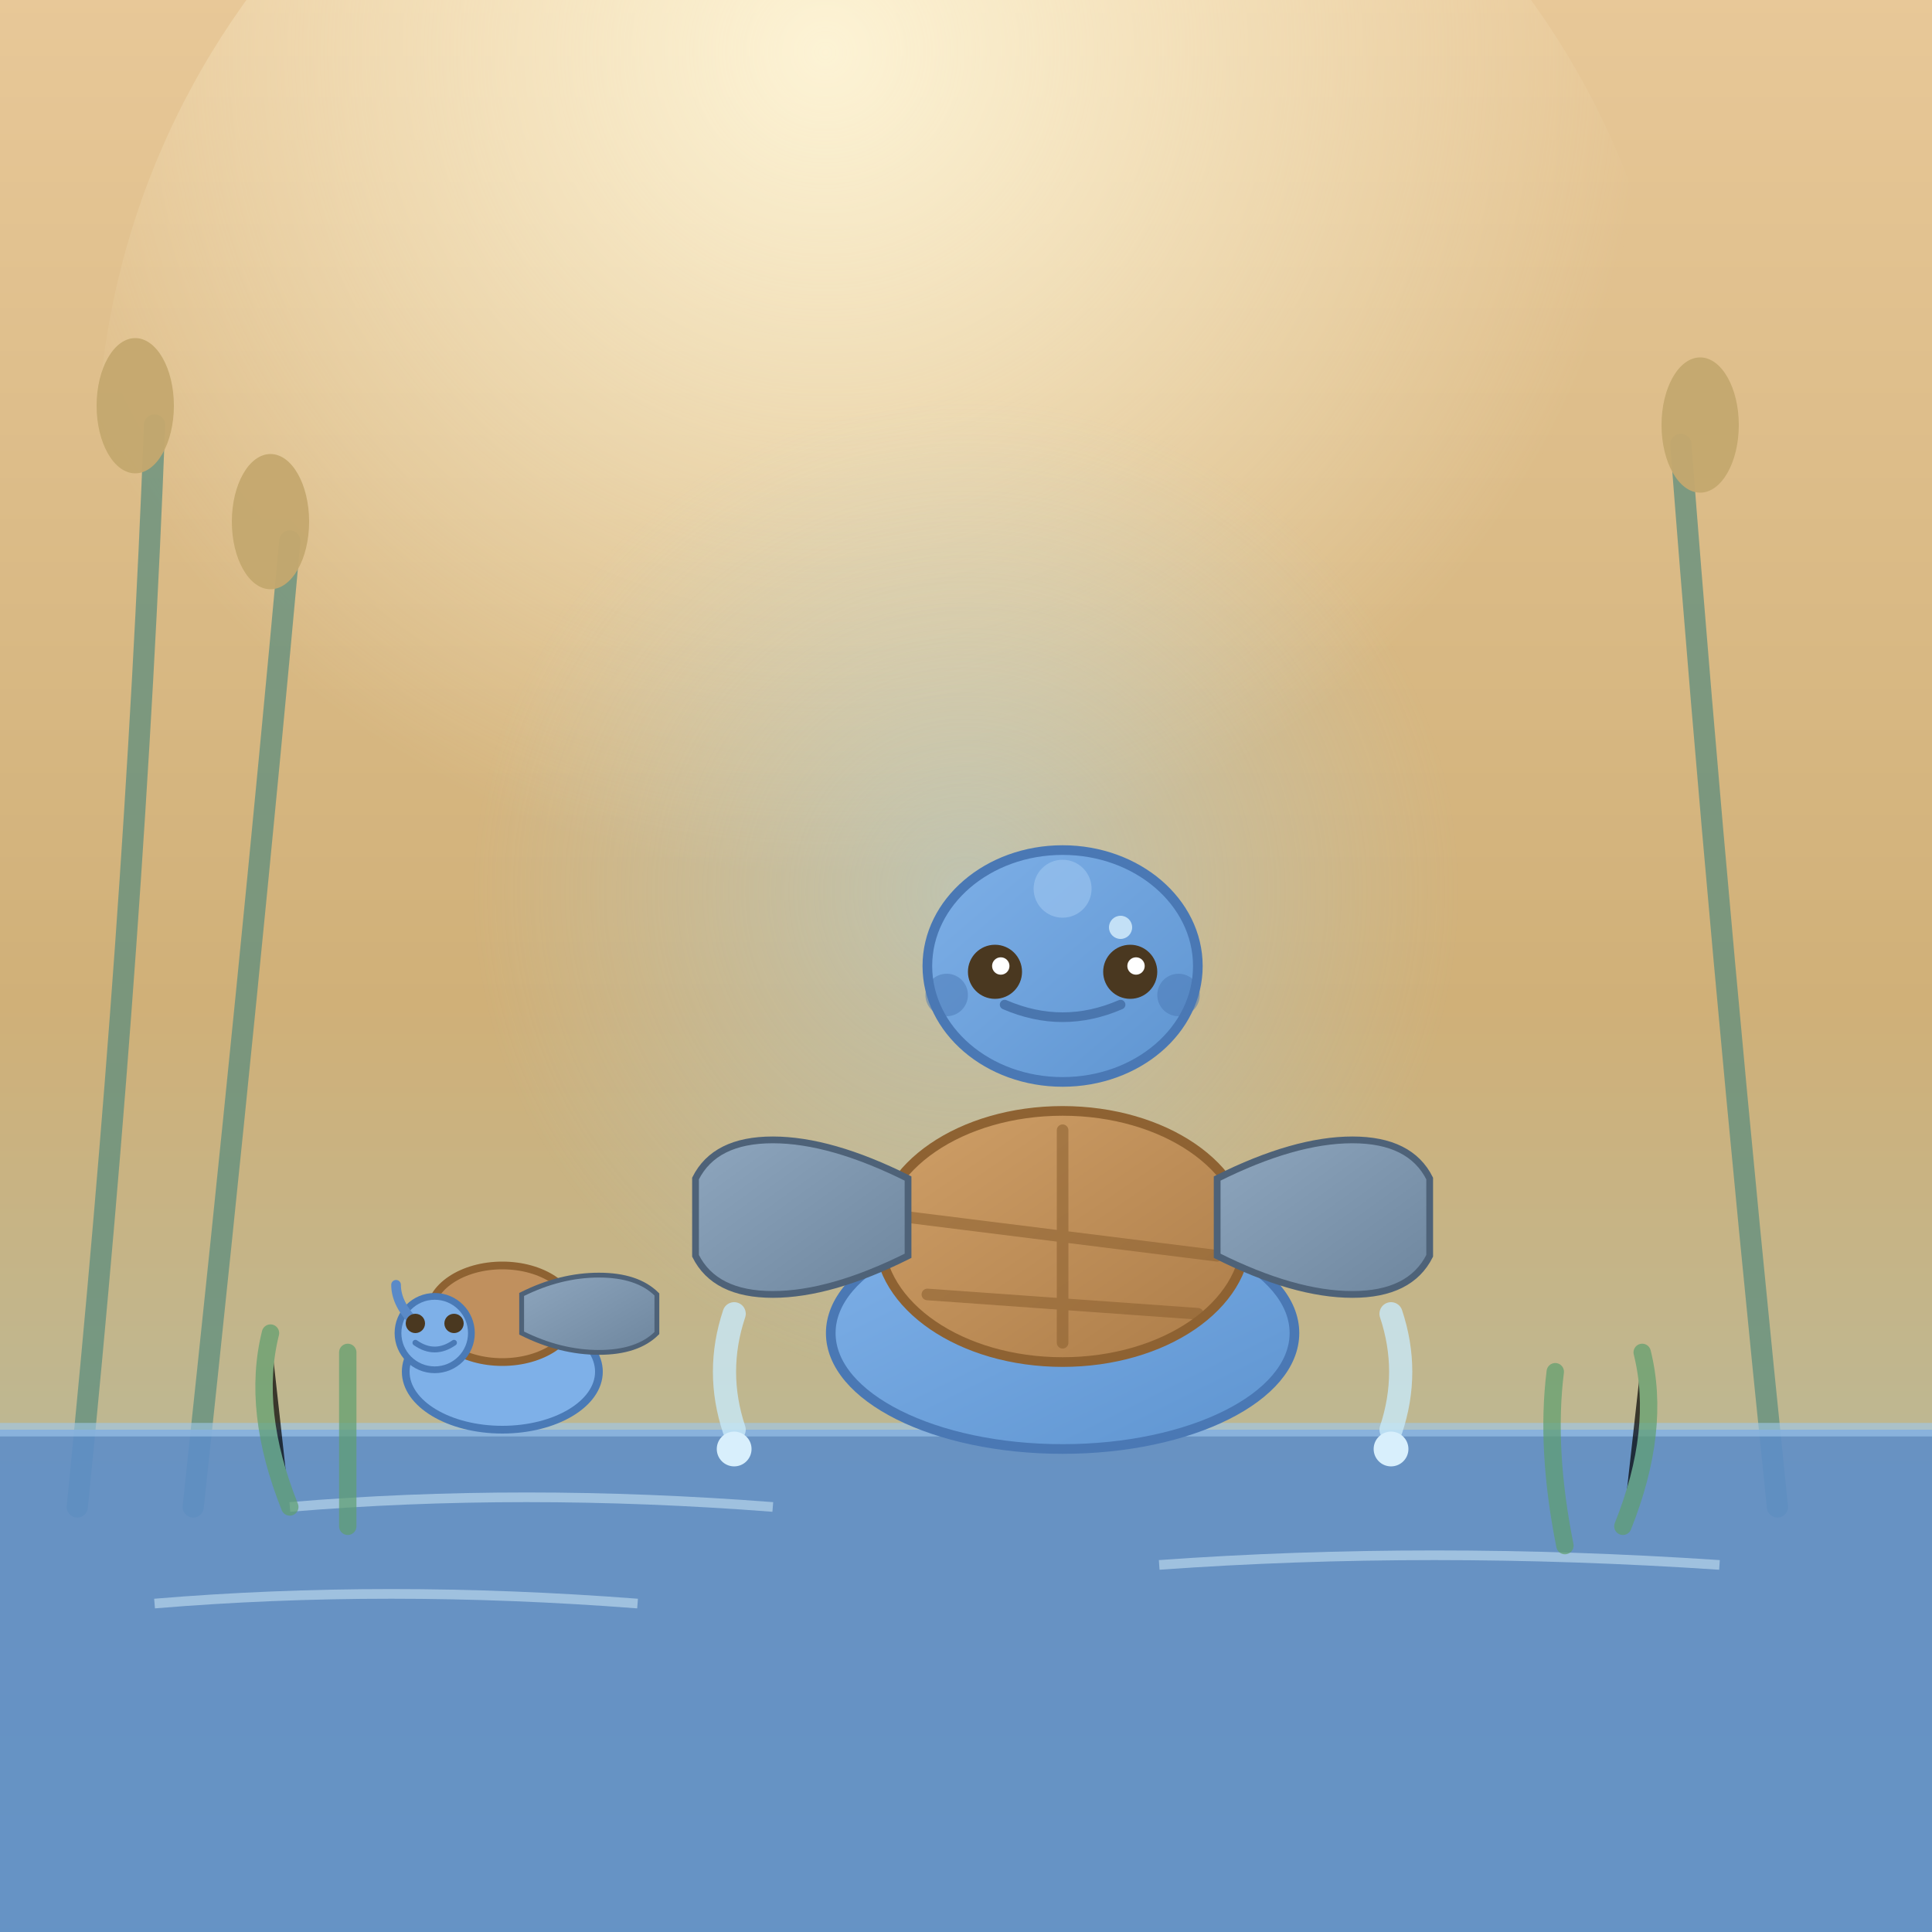
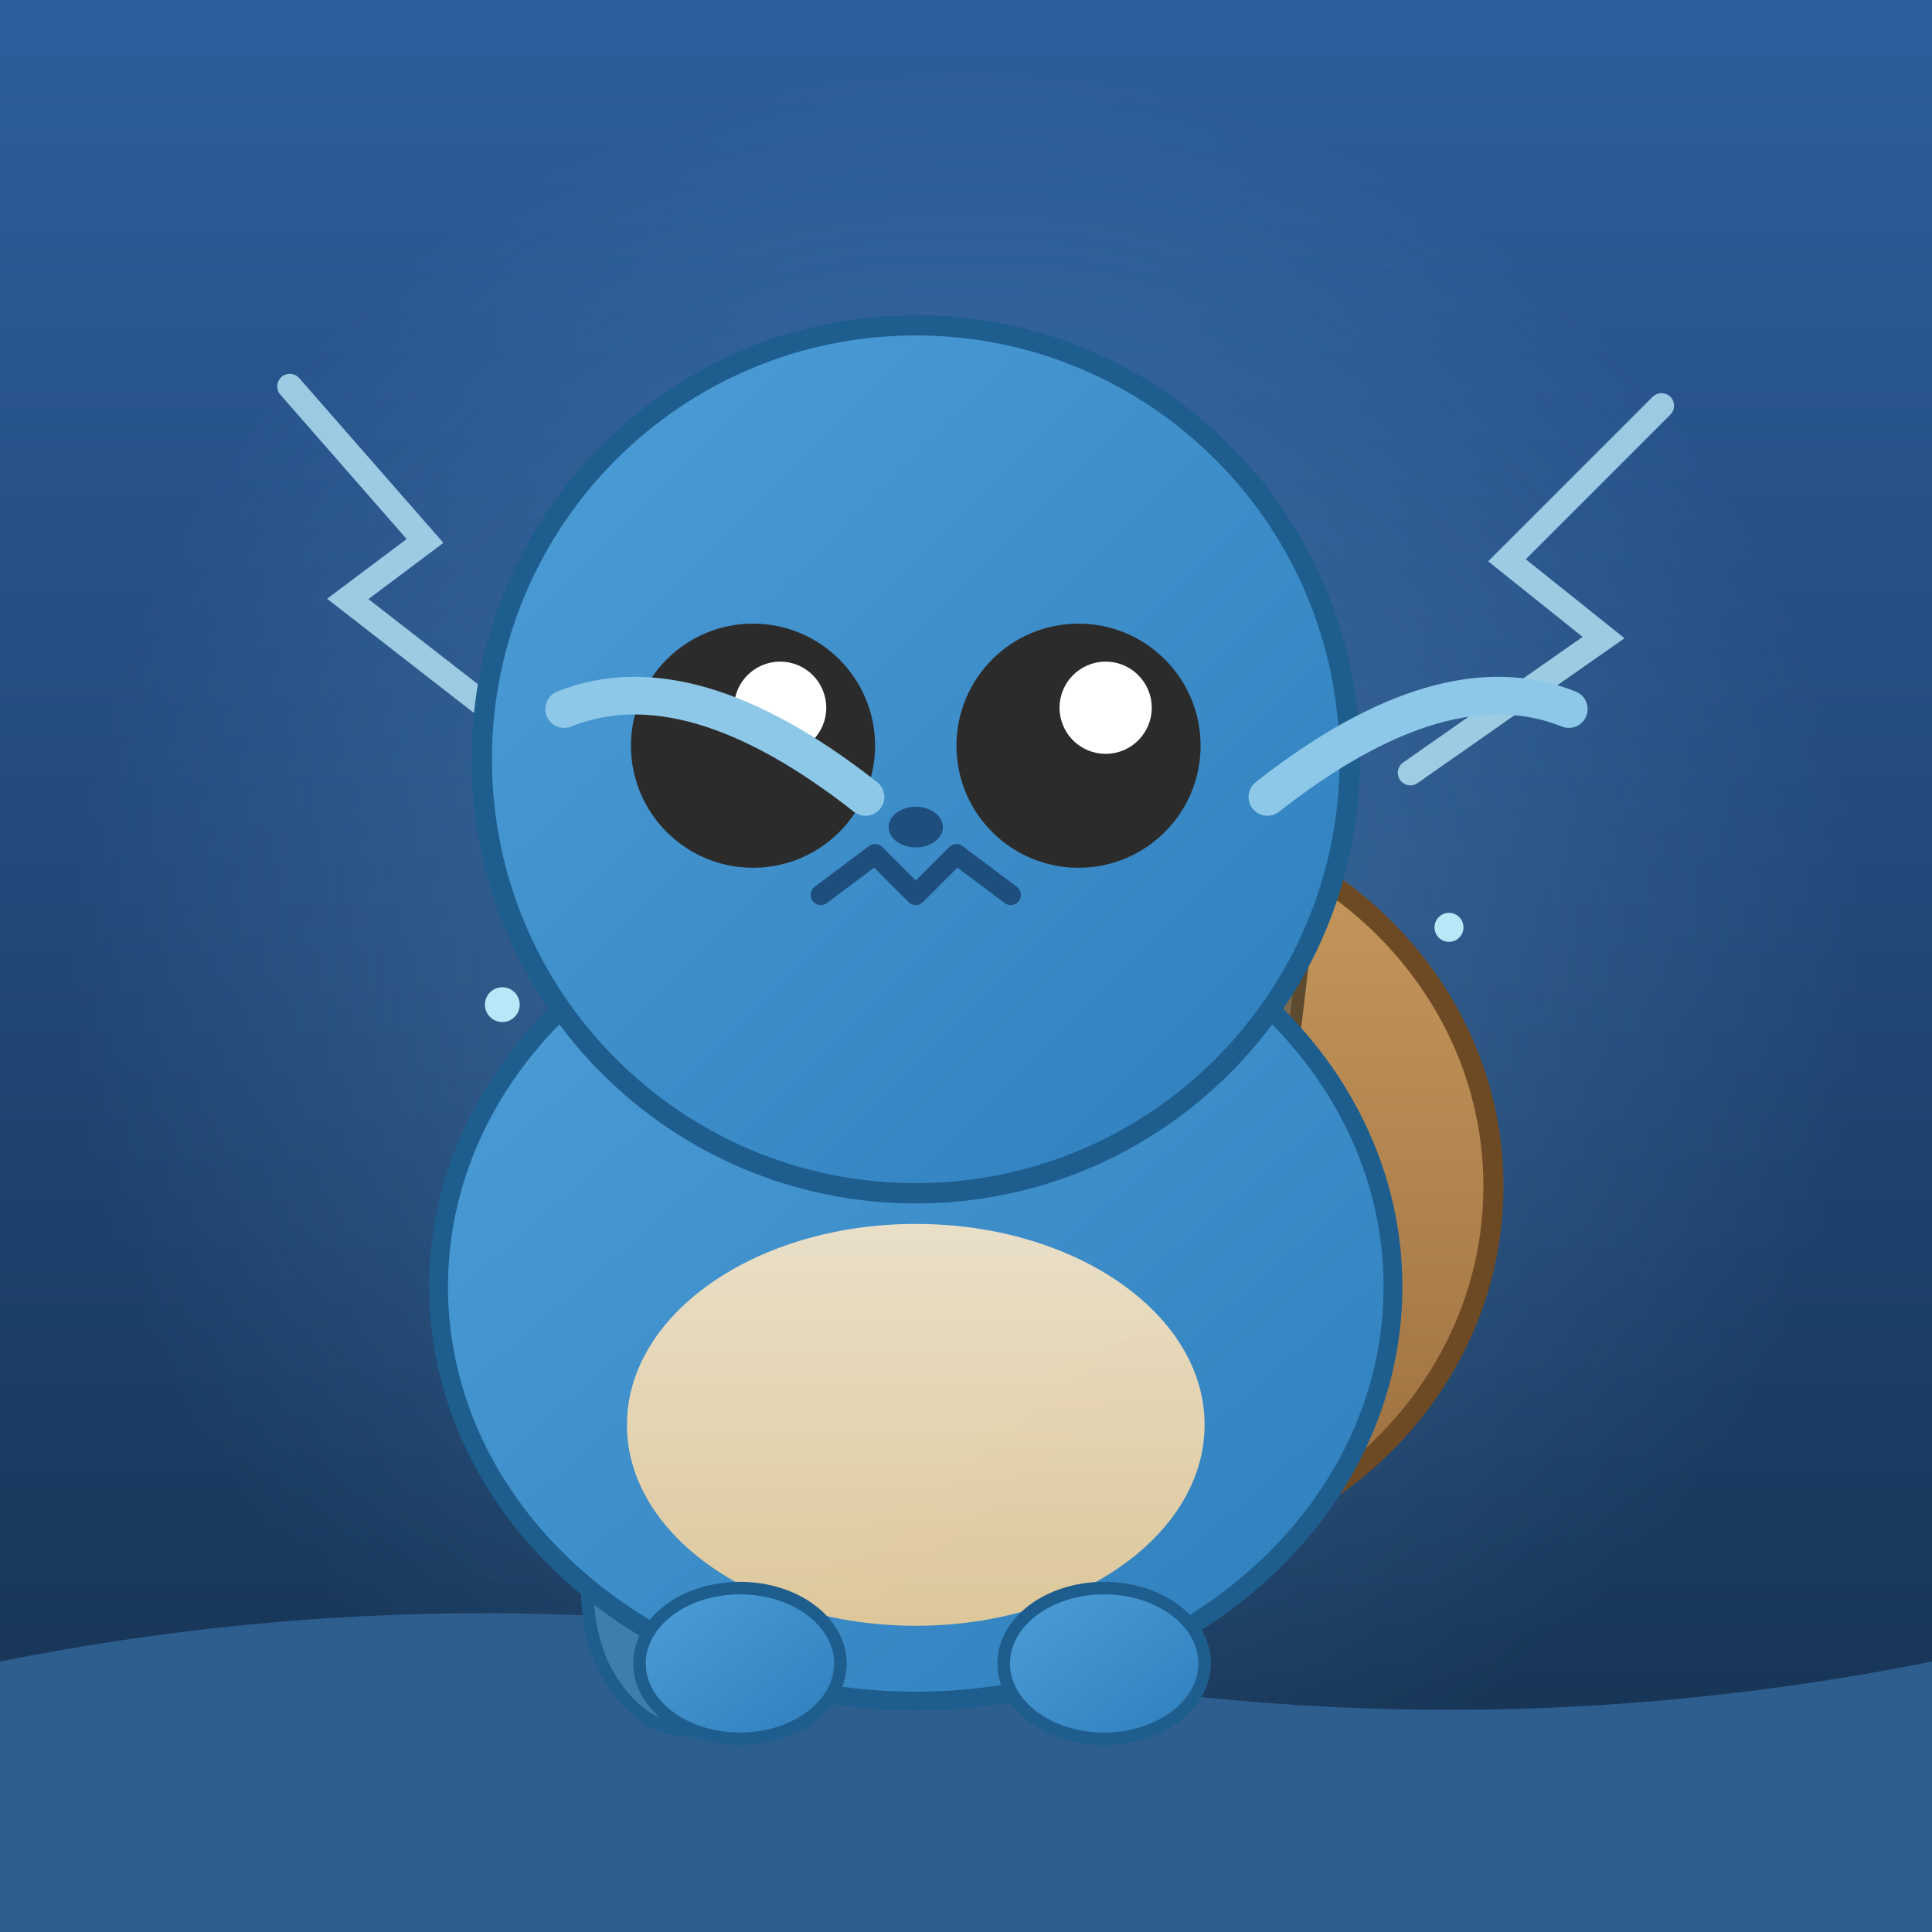
- <svg xmlns="http://www.w3.org/2000/svg" viewBox="0 0 200 200" role="img" aria-label="杰尼龟·六阶·泽水传说·双炮如瀑续泽新生水箭龟伏旁">
+ <svg xmlns="http://www.w3.org/2000/svg" viewBox="0 0 200 200" role="img" aria-label="杰尼龟·六阶·泽水传说">
  <defs>
    <linearGradient id="bg" x1="0" y1="0" x2="0" y2="1">
-       <stop offset="0%" stop-color="#E8C898" />
-       <stop offset="52%" stop-color="#D0B078" />
-       <stop offset="100%" stop-color="#A8C0B0" />
+       <stop offset="0%" stop-color="#2E5E9E" />
+       <stop offset="100%" stop-color="#14304E" />
    </linearGradient>
-     <radialGradient id="glow" cx="46%" cy="24%" r="52%">
-       <stop offset="0%" stop-color="#FFF8DC" stop-opacity="0.9" />
-       <stop offset="100%" stop-color="#FFF8DC" stop-opacity="0" />
+     <linearGradient id="skin" x1="0" y1="0" x2="1" y2="1">
+       <stop offset="0%" stop-color="#4E9ED8" />
+       <stop offset="100%" stop-color="#2E7EBC" />
+     </linearGradient>
+     <linearGradient id="belly" x1="0" y1="0" x2="0" y2="1">
+       <stop offset="0%" stop-color="#FCE8C8" />
+       <stop offset="100%" stop-color="#F0CE96" />
+     </linearGradient>
+     <linearGradient id="shell" x1="0" y1="0" x2="0" y2="1">
+       <stop offset="0%" stop-color="#C89A5E" />
+       <stop offset="100%" stop-color="#9A6E3E" />
+     </linearGradient>
+     <radialGradient id="aura" cx="50%" cy="50%" r="50%">
+       <stop offset="0%" stop-color="#7EC8FF" stop-opacity="0.3" />
+       <stop offset="100%" stop-color="#7EC8FF" stop-opacity="0" />
    </radialGradient>
-     <radialGradient id="halo" cx="50%" cy="44%" r="40%">
-       <stop offset="0%" stop-color="#A8D8F0" stop-opacity="0.45" />
-       <stop offset="100%" stop-color="#A8D8F0" stop-opacity="0" />
-     </radialGradient>
-     <linearGradient id="skin" x1="0" y1="0" x2="1" y2="1">
-       <stop offset="0%" stop-color="#7EB0E8" />
-       <stop offset="100%" stop-color="#5E94D0" />
-     </linearGradient>
-     <linearGradient id="shell" x1="0" y1="0" x2="1" y2="1">
-       <stop offset="0%" stop-color="#D0A068" />
-       <stop offset="100%" stop-color="#AC7C48" />
-     </linearGradient>
-     <linearGradient id="cannon" x1="0" y1="0" x2="1" y2="1">
-       <stop offset="0%" stop-color="#8EA6BE" />
-       <stop offset="100%" stop-color="#6E869E" />
-     </linearGradient>
+     <g id="sq-head">
+       <circle cx="0" cy="0" r="32" fill="url(#skin)" stroke="#1E5E8E" stroke-width="1.5" />
+       <circle cx="-12" cy="-1" r="9" fill="#2B2B2B" />
+       <circle cx="-10" cy="-3.8" r="3.4" fill="#FFF" />
+       <circle cx="12" cy="-1" r="9" fill="#2B2B2B" />
+       <circle cx="14" cy="-3.8" r="3.4" fill="#FFF" />
+       <ellipse cx="0" cy="5" rx="2" ry="1.5" fill="#1E4E7E" />
+       <path d="M -7 10 L -3 7 L 0 10 L 3 7 L 7 10" fill="none" stroke="#1E4E7E" stroke-width="1.5" stroke-linecap="round" stroke-linejoin="round" />
+     </g>
  </defs>
  <rect width="200" height="200" fill="url(#bg)" />
-   <circle cx="92" cy="48" r="82" fill="url(#glow)">
-     <animate attributeName="opacity" values="0.9;0.62;0.9" dur="3.2s" repeatCount="indefinite" />
+   <circle cx="100" cy="100" r="92" fill="url(#aura)">
+     <animate attributeName="opacity" values="1;0.6;1" dur="2s" repeatCount="indefinite" />
  </circle>
-   <circle cx="100" cy="100" r="64" fill="url(#halo)">
-     <animate attributeName="opacity" values="0.45;0.28;0.45" dur="3.2s" repeatCount="indefinite" />
-   </circle>
-   <g stroke="#5E8E7E" stroke-width="2.2" stroke-linecap="round" opacity="0.75">
-     <path d="M 16 44 Q 14 96 8 156 M 30 56 Q 26 100 20 156 M 174 46 Q 178 98 184 156" />
-   </g>
-   <g fill="#C4A86E">
-     <ellipse cx="14" cy="42" rx="4" ry="7" opacity="0.95" />
-     <ellipse cx="28" cy="54" rx="4" ry="7" opacity="0.95" />
-     <ellipse cx="176" cy="44" rx="4" ry="7" opacity="0.95" />
-   </g>
-   <path d="M 0 148 L 200 148 L 200 200 L 0 200 Z" fill="#5E8EC8" opacity="0.9" />
-   <path d="M 0 148 L 200 148" stroke="#9EC8EC" stroke-width="1.4" opacity="0.6" />
-   <path d="M 30 156 Q 54 154 80 156 M 120 162 Q 148 160 178 162 M 16 166 Q 40 164 66 166" stroke="#D8F0FC" stroke-width="1" opacity="0.5" fill="none" />
-   <g stroke="#5E9E6E" stroke-width="1.8" stroke-linecap="round" opacity="0.7">
-     <path d="M 30 156 Q 26 146 28 138 M 36 158 Q 36 148 36 140">
-       <animateTransform attributeName="transform" type="rotate" values="0 32 156;6 32 156;0 32 156" dur="3s" repeatCount="indefinite" />
+   <g stroke="#B8E8F8" stroke-width="2.6" opacity="0.8" stroke-linecap="round" fill="none">
+     <path d="M 30 40 L 44 56 L 36 62 L 54 76">
+       <animate attributeName="opacity" values="0.8;0.3;0.8" dur="1.4s" repeatCount="indefinite" />
    </path>
-     <path d="M 168 158 Q 172 148 170 140 M 162 160 Q 160 150 161 142">
-       <animateTransform attributeName="transform" type="rotate" values="0 166 158;-6 166 158;0 166 158" dur="3.4s" repeatCount="indefinite" />
+     <path d="M 172 42 L 156 58 L 166 66 L 146 80">
+       <animate attributeName="opacity" values="0.7;0.25;0.7" dur="1.7s" repeatCount="indefinite" />
    </path>
  </g>
-   <g>
-     <animateTransform attributeName="transform" type="translate" values="0 0;0 -1;0 0" dur="2.6s" repeatCount="indefinite" />
-     <ellipse cx="52" cy="142" rx="10" ry="6" fill="#7EB0E8" stroke="#4A7AB6" stroke-width="0.8" />
-     <ellipse cx="52" cy="136" rx="7.5" ry="5" fill="#C0905E" stroke="#8E6232" stroke-width="0.8" />
-     <circle cx="45" cy="138" r="3.8" fill="#7EB0E8" stroke="#4A7AB6" stroke-width="0.7" />
-     <path d="M 43 137 Q 41 135 41 133" stroke="#5A8AC8" stroke-width="1" stroke-linecap="round" />
-     <circle cx="43" cy="137" r="1" fill="#4A3820" />
-     <circle cx="47" cy="137" r="1" fill="#4A3820" />
-     <path d="M 43 139 Q 45 140.4 47 139" fill="none" stroke="#4A7AB6" stroke-width="0.6" stroke-linecap="round" />
-     <path d="M 54 134 Q 58 132 62 132 Q 66 132 68 134 L 68 138 Q 66 140 62 140 Q 58 140 54 138 Z" fill="url(#cannon)" stroke="#4E6278" stroke-width="0.5" />
+   <path d="M 0 172 Q 50 162 100 172 Q 150 182 200 172 L 200 200 L 0 200 Z" fill="#2E5E8E" />
+   <g transform="translate(100,128) scale(1.3)">
+     <animateTransform attributeName="transform" type="translate" values="100 128;100 120;100 128" dur="1.8s" repeatCount="indefinite" />
+     <path d="M -23 16 Q -33 24 -29 34 Q -25 42 -17 38 Q -15 30 -21 26 Z" fill="#3E7EAC" stroke="#1E5E8E" stroke-width="1" />
+     <ellipse cx="10" cy="-4" rx="32" ry="30" fill="url(#shell)" stroke="#6E4A24" stroke-width="1.6" />
+     <path d="M 6 -24 Q 20 -11 15 14 Q 4 26 -10 10 Q -8 -12 6 -24 Z" fill="#B87E4E" opacity="0.6" />
+     <path d="M 0 -15 L -9 -32 L 5 -32 L 9 -15 Z" fill="#7E6A4E" stroke="#5E4A2E" stroke-width="1" />
+     <path d="M -13 -32 L -9 -39 L 3 -39 L 5 -32 Z" fill="#A88A5E" stroke="#5E4A2E" stroke-width="1" />
+     <path d="M 22 -15 L 16 -32 L 28 -32 L 26 -15 Z" fill="#7E6A4E" stroke="#5E4A2E" stroke-width="1" />
+     <path d="M 11 -32 L 15 -39 L 27 -39 L 28 -32 Z" fill="#A88A5E" stroke="#5E4A2E" stroke-width="1" />
+     <ellipse cx="-4" cy="4" rx="38" ry="33" fill="url(#skin)" stroke="#1E5E8E" stroke-width="1.5" />
+     <ellipse cx="-4" cy="15" rx="23" ry="16" fill="url(#belly)" opacity="0.9" />
+     <ellipse cx="-18" cy="34" rx="8" ry="6" fill="url(#skin)" stroke="#1E5E8E" stroke-width="1" />
+     <ellipse cx="11" cy="34" rx="8" ry="6" fill="url(#skin)" stroke="#1E5E8E" stroke-width="1" />
+     <use href="#sq-head" transform="translate(-4,-38) scale(1.08)" />
+     <path d="M -8 -35 Q -22 -46 -32 -42" stroke="#8EC8E8" stroke-width="3" stroke-linecap="round" fill="none">
+       <animateTransform attributeName="transform" type="rotate" values="0 -14 -36;-4 -14 -36;0 -14 -36" dur="1.2s" repeatCount="indefinite" />
+     </path>
+     <path d="M 24 -35 Q 38 -46 48 -42" stroke="#8EC8E8" stroke-width="3" stroke-linecap="round" fill="none">
+       <animateTransform attributeName="transform" type="rotate" values="0 30 -36;4 30 -36;0 30 -36" dur="1.2s" repeatCount="indefinite" />
+     </path>
  </g>
-   <g>
-     <animateTransform attributeName="transform" type="translate" values="0 0;0 -1;0 0" dur="3s" repeatCount="indefinite" />
-     <ellipse cx="110" cy="138" rx="24" ry="12" fill="url(#skin)" stroke="#4A78B4" stroke-width="1" />
-     <ellipse cx="110" cy="128" rx="19" ry="13" fill="url(#shell)" stroke="#8E6232" stroke-width="1" />
-     <path d="M 110 117 L 110 139 M 94 126 L 126 130 M 96 134 L 124 136" stroke="#8E6232" stroke-width="1.2" stroke-linecap="round" opacity="0.6" />
-     <path d="M 94 122 Q 86 118 80 118 Q 74 118 72 122 L 72 130 Q 74 134 80 134 Q 86 134 94 130 Z" fill="url(#cannon)" stroke="#4E6278" stroke-width="0.7" />
-     <path d="M 126 122 Q 134 118 140 118 Q 146 118 148 122 L 148 130 Q 146 134 140 134 Q 134 134 126 130 Z" fill="url(#cannon)" stroke="#4E6278" stroke-width="0.7" />
-     <g stroke="#C8E8F8" stroke-width="2.4" opacity="0.8" stroke-linecap="round" fill="none">
-       <path d="M 76 136 Q 74 142 76 148">
-         <animate attributeName="opacity" values="0.8;0.45;0.8" dur="2.4s" repeatCount="indefinite" />
-       </path>
-       <path d="M 144 136 Q 146 142 144 148">
-         <animate attributeName="opacity" values="0.8;0.45;0.8" dur="2.4s" repeatCount="indefinite" />
-       </path>
-     </g>
-     <g fill="#D8EFFC">
-       <circle cx="76" cy="150" r="1.8">
-         <animateTransform attributeName="transform" type="translate" values="0 0;-2 -4;0 0" dur="2.4s" repeatCount="indefinite" />
-         <animate attributeName="opacity" values="0.9;0.15;0.9" dur="2.4s" repeatCount="indefinite" />
-       </circle>
-       <circle cx="144" cy="150" r="1.8">
-         <animateTransform attributeName="transform" type="translate" values="0 0;2 -4;0 0" dur="2.4s" repeatCount="indefinite" />
-         <animate attributeName="opacity" values="0.9;0.15;0.9" dur="2.4s" repeatCount="indefinite" />
-       </circle>
-     </g>
-   </g>
-   <g>
-     <animateTransform attributeName="transform" type="translate" values="0 0;0 -1;0 0" dur="3s" repeatCount="indefinite" />
-     <ellipse cx="110" cy="100" rx="14" ry="12" fill="url(#skin)" stroke="#4A78B4" stroke-width="1" />
-     <path d="M 104 104 Q 110 106.6 116 104" fill="none" stroke="#4A76AE" stroke-width="1" stroke-linecap="round" />
-     <path d="M 101 100 Q 103 98 105 100 M 115 100 Q 117 98 119 100" stroke="#4A3820" stroke-width="0.9" stroke-linecap="round" />
-     <circle cx="103" cy="100.6" r="2.8" fill="#4A3820" />
-     <circle cx="103.6" cy="100" r="0.9" fill="#FFF" />
-     <circle cx="117" cy="100.6" r="2.8" fill="#4A3820" />
-     <circle cx="117.6" cy="100" r="0.9" fill="#FFF" />
-     <circle cx="98" cy="103" r="2.2" fill="#4A78B4" opacity="0.5" />
-     <circle cx="122" cy="103" r="2.2" fill="#4A78B4" opacity="0.5" />
-     <circle cx="110" cy="92" r="3" fill="#9EC6F0" opacity="0.6" />
-     <circle cx="116" cy="96" r="1.2" fill="#D8F0FC" opacity="0.8" />
-   </g>
-   <g fill="#FFF8DC">
-     <circle cx="36" cy="106">
-       <animate attributeName="cy" values="106;96;106" dur="3.2s" repeatCount="indefinite" />
-       <animate attributeName="opacity" values="0.6;0.15;0.6" dur="3.2s" repeatCount="indefinite" />
+   <g fill="#B8E8F8">
+     <circle cx="52" cy="104" r="1.8">
+       <animate attributeName="cy" values="104;90;104" dur="3s" repeatCount="indefinite" />
+       <animate attributeName="opacity" values="0.8;0.1;0.8" dur="3s" repeatCount="indefinite" />
    </circle>
-     <circle cx="164" cy="86">
-       <animate attributeName="cy" values="86;76;86" dur="3.6s" repeatCount="indefinite" />
-       <animate attributeName="opacity" values="0.5;0.12;0.5" dur="3.6s" repeatCount="indefinite" />
+     <circle cx="150" cy="96" r="1.5">
+       <animate attributeName="cy" values="96;82;96" dur="3.4s" repeatCount="indefinite" />
+       <animate attributeName="opacity" values="0.7;0.1;0.7" dur="3.4s" repeatCount="indefinite" />
    </circle>
  </g>
</svg>
